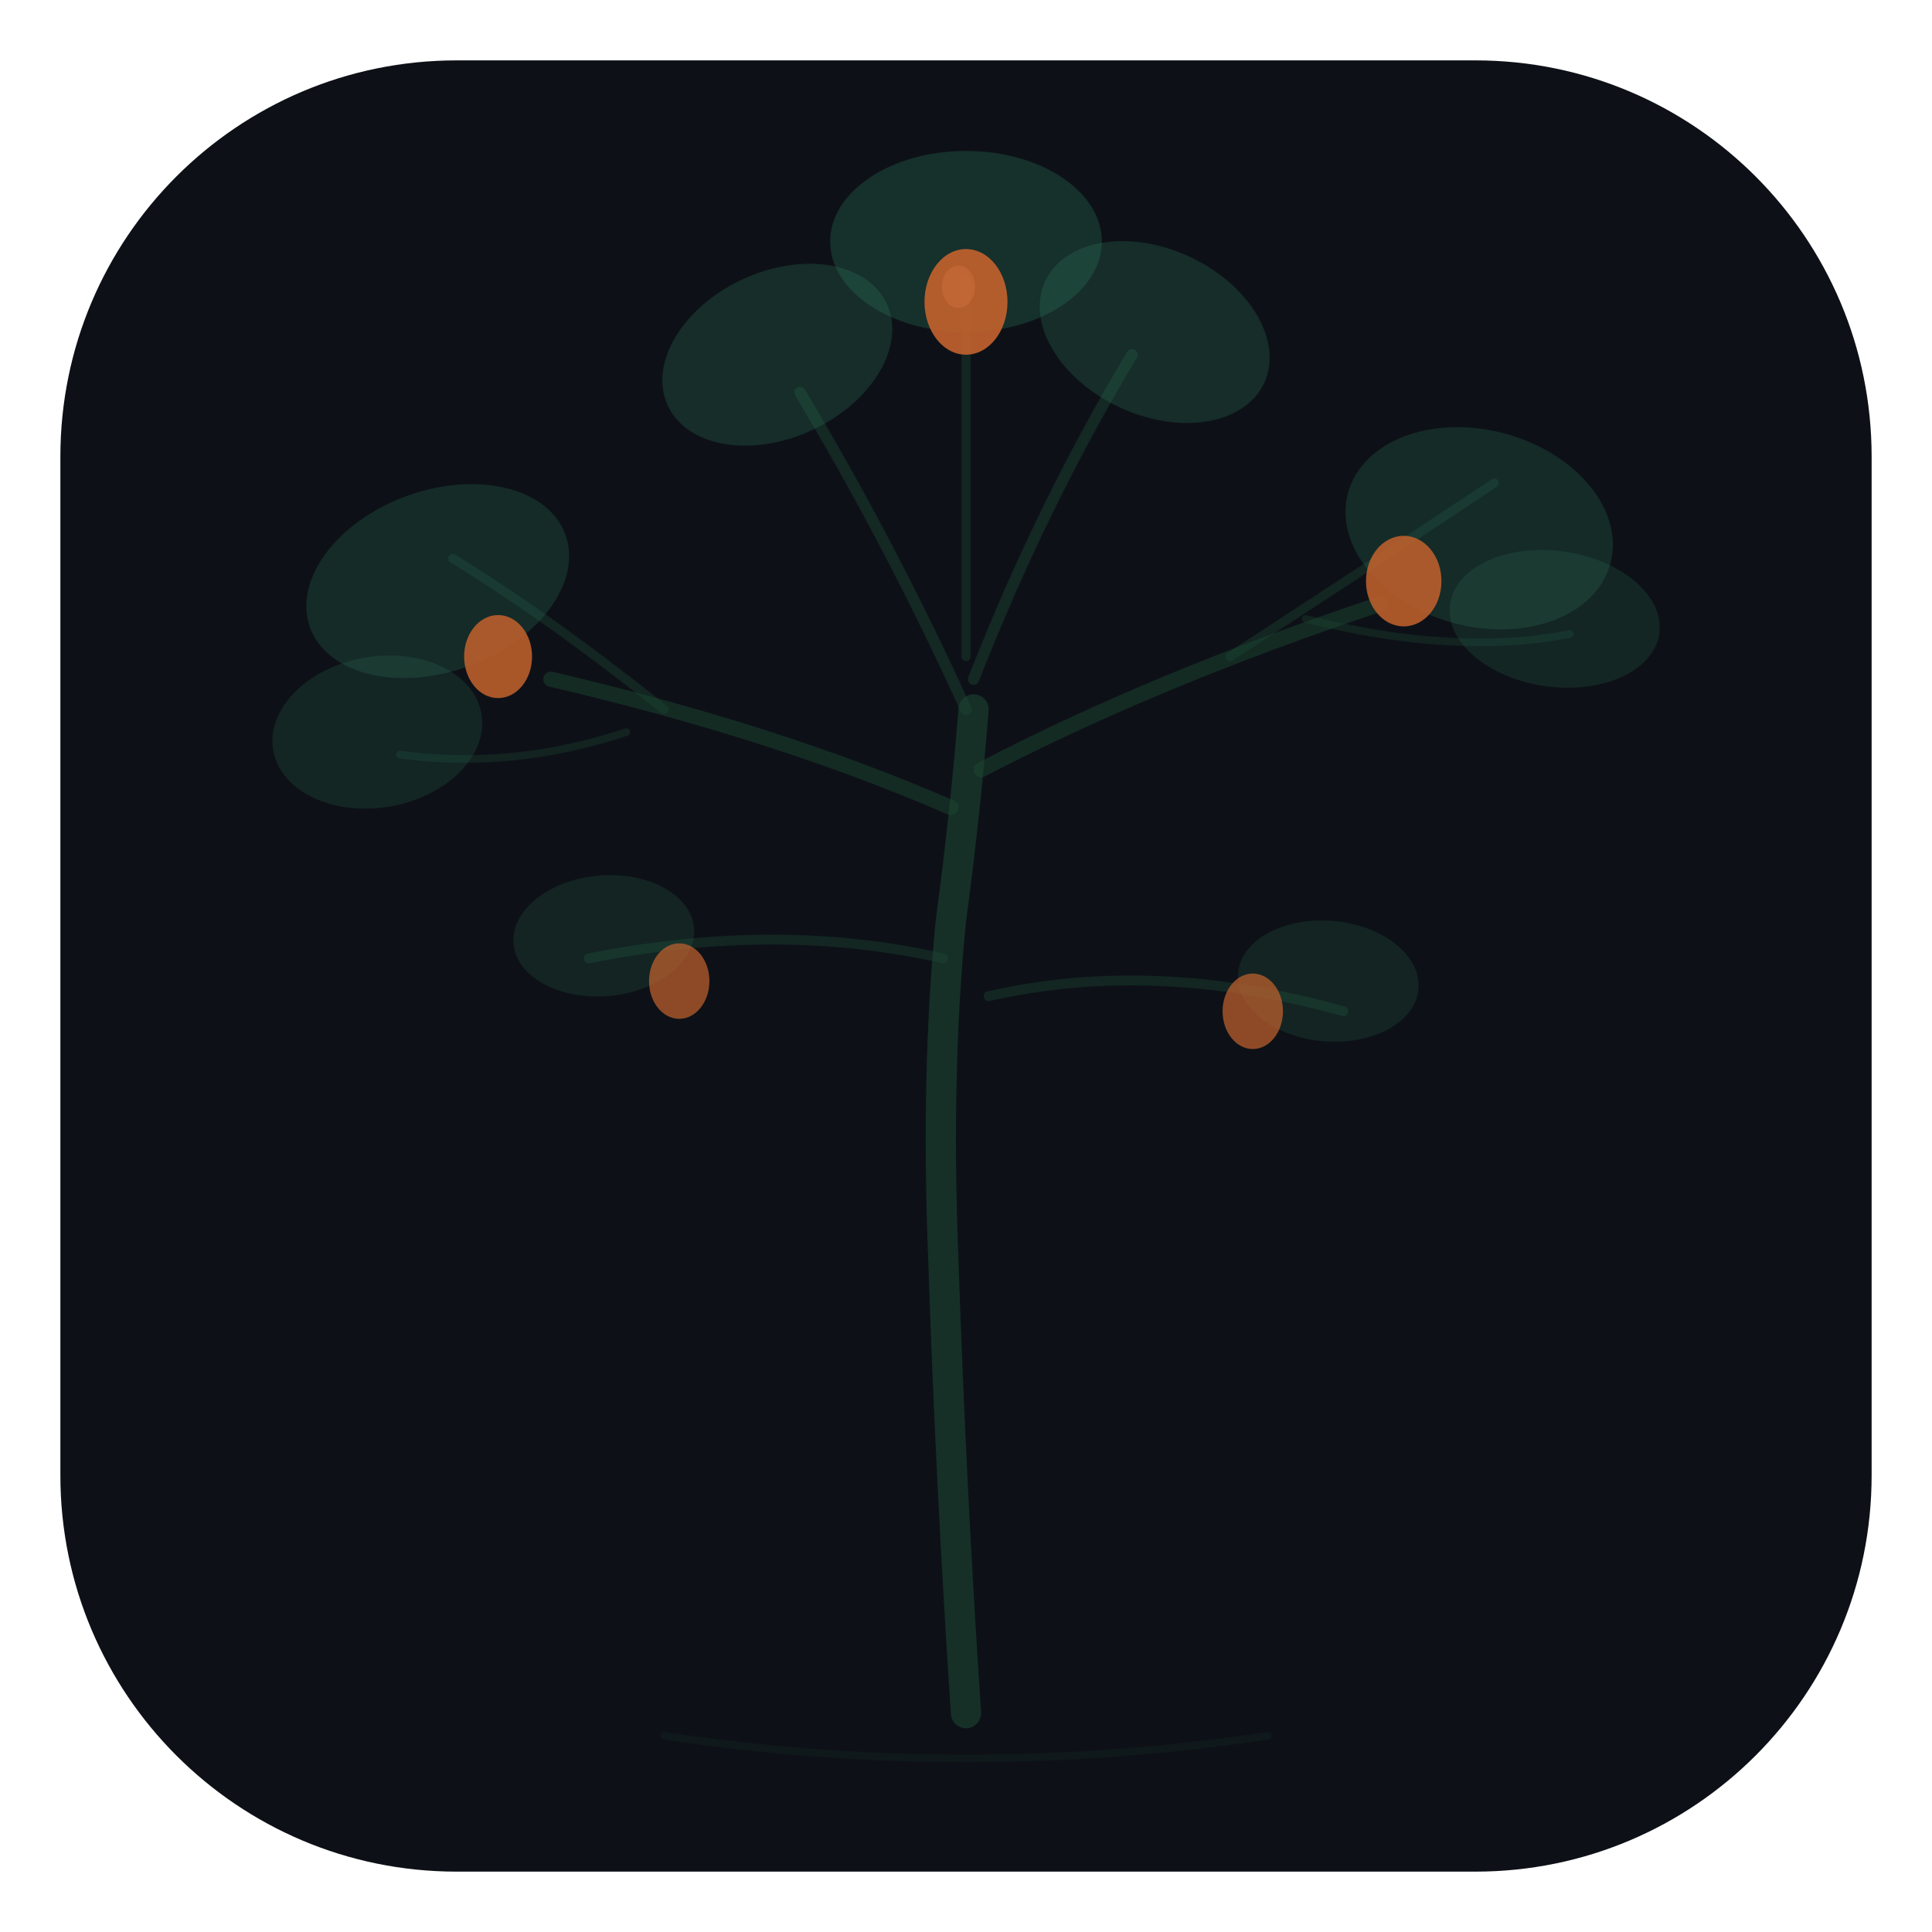
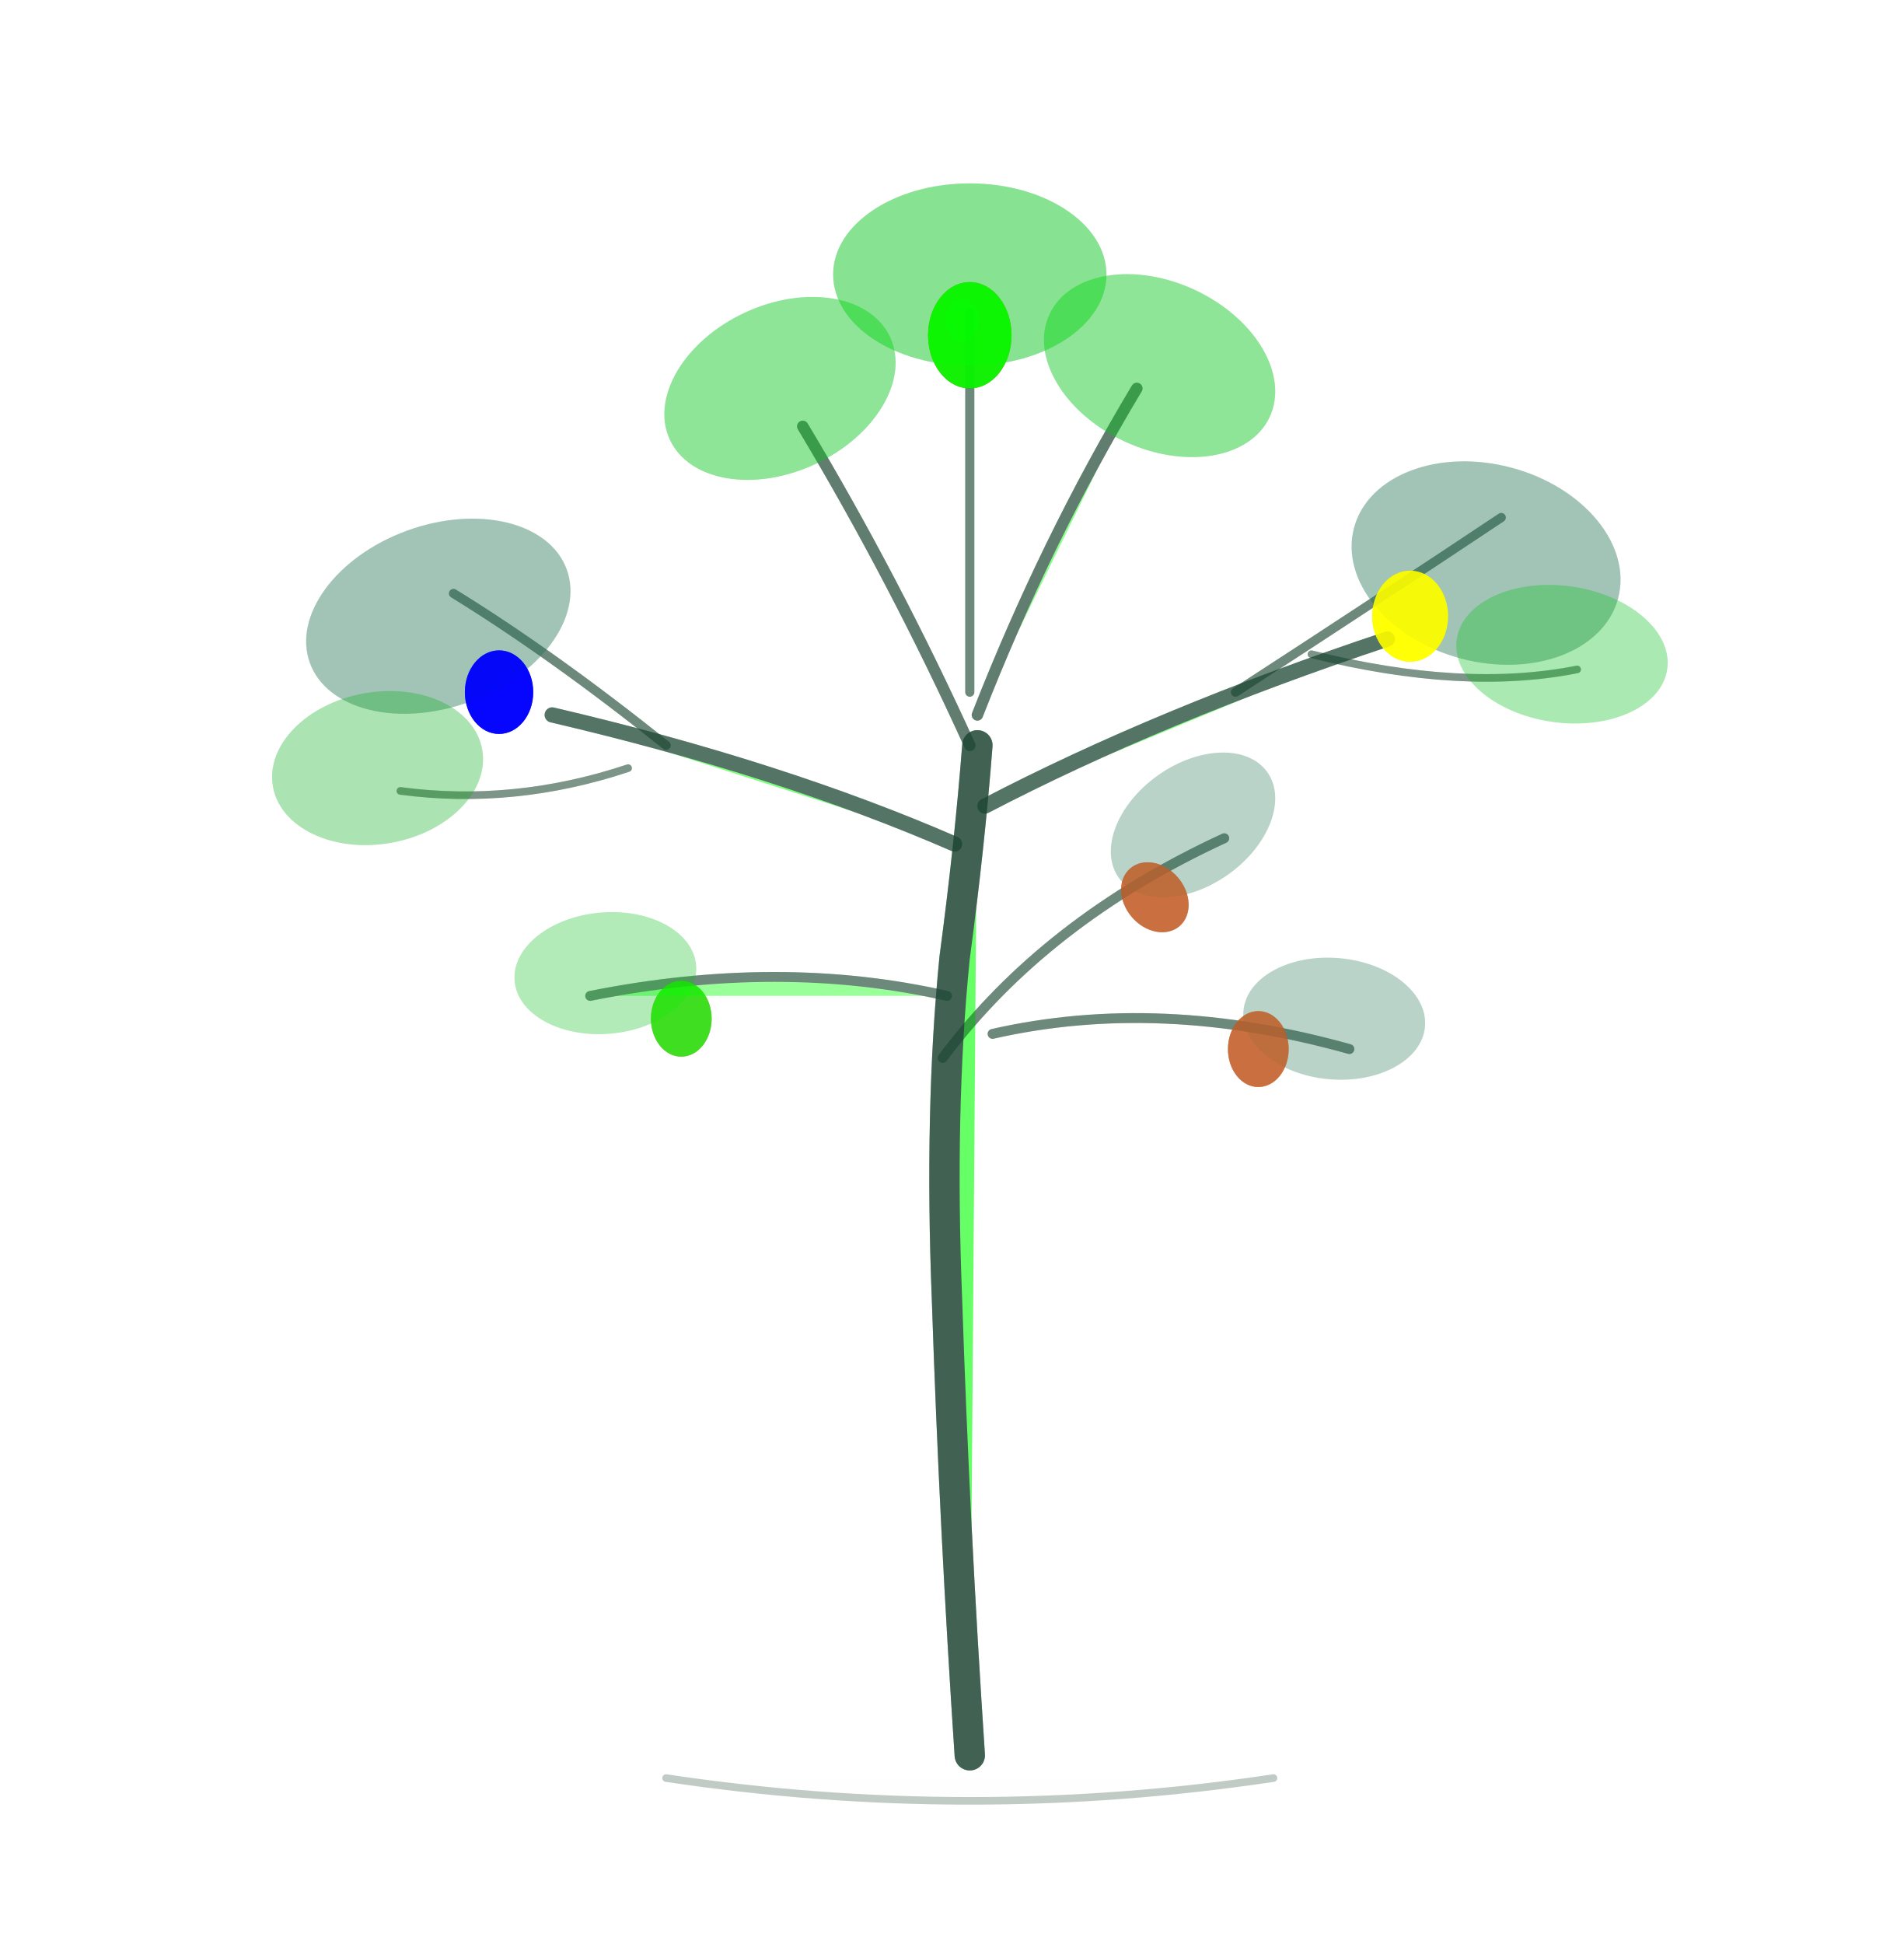
- <svg xmlns="http://www.w3.org/2000/svg" viewBox="0 0 1024 1024" fill="none">
-   <rect x="32" y="32" width="960" height="960" rx="210" ry="210" fill="#0d1117" />
-   <g transform="translate(-48 -72) scale(4.0)">
-     <path d="M140 245 Q138 215, 137 185 Q136 160, 138 140 Q140 125, 141 112" fill="none" stroke="#1c4532" stroke-width="4" stroke-linecap="round" opacity="0.6" />
-     <path d="M100 248 Q140 254, 180 248" fill="none" stroke="#1c4532" stroke-width="1" opacity="0.15" stroke-linecap="round" />
-     <g>
-       <path d="M138 125 Q115 115, 85 108" fill="none" stroke="#1c4532" stroke-width="2" stroke-linecap="round" opacity="0.5" />
-       <path d="M100 112 Q85 100, 72 92" fill="none" stroke="#1c4532" stroke-width="1.2" stroke-linecap="round" opacity="0.4" />
-       <path d="M95 115 Q80 120, 65 118" fill="none" stroke="#1c4532" stroke-width="1" stroke-linecap="round" opacity="0.35" />
-       <ellipse cx="70" cy="95" rx="18" ry="12" fill="#2d785a" opacity="0.25" transform="rotate(-20 70 95)" />
-       <ellipse cx="62" cy="115" rx="14" ry="10" fill="#2d785a" opacity="0.2" transform="rotate(-10 62 115)" />
-       <ellipse cx="78" cy="105" rx="4.5" ry="5.5" fill="#c4622d" opacity="0.85" />
-     </g>
-     <g>
-       <path d="M142 120 Q165 108, 195 98" fill="none" stroke="#1c4532" stroke-width="2" stroke-linecap="round" opacity="0.5" />
-       <path d="M175 105 Q195 92, 210 82" fill="none" stroke="#1c4532" stroke-width="1.2" stroke-linecap="round" opacity="0.4" />
-       <path d="M185 100 Q205 105, 220 102" fill="none" stroke="#1c4532" stroke-width="1" stroke-linecap="round" opacity="0.35" />
-       <ellipse cx="208" cy="88" rx="18" ry="13" fill="#2d785a" opacity="0.25" transform="rotate(15 208 88)" />
-       <ellipse cx="218" cy="100" rx="14" ry="9" fill="#2d785a" opacity="0.2" transform="rotate(8 218 100)" />
-       <ellipse cx="198" cy="95" rx="5" ry="6" fill="#c4622d" opacity="0.85" />
-     </g>
-     <g>
-       <path d="M140 112 Q130 90, 118 70" fill="none" stroke="#1c4532" stroke-width="1.5" stroke-linecap="round" opacity="0.45" />
-       <path d="M141 108 Q150 85, 162 65" fill="none" stroke="#1c4532" stroke-width="1.5" stroke-linecap="round" opacity="0.45" />
-       <path d="M140 105 Q140 80, 140 55" fill="none" stroke="#1c4532" stroke-width="1.2" stroke-linecap="round" opacity="0.4" />
-       <ellipse cx="115" cy="65" rx="16" ry="11" fill="#2d785a" opacity="0.28" transform="rotate(-25 115 65)" />
-       <ellipse cx="165" cy="62" rx="16" ry="11" fill="#2d785a" opacity="0.28" transform="rotate(25 165 62)" />
-       <ellipse cx="140" cy="50" rx="18" ry="12" fill="#2d785a" opacity="0.3" />
-       <ellipse cx="140" cy="58" rx="5.5" ry="7" fill="#c4622d" opacity="0.9" />
-       <ellipse cx="139" cy="56" rx="2.2" ry="2.8" fill="#d4733e" opacity="0.4" />
-     </g>
-     <g>
-       <path d="M137 145 Q115 140, 90 145" fill="none" stroke="#1c4532" stroke-width="1.3" stroke-linecap="round" opacity="0.4" />
-       <ellipse cx="92" cy="142" rx="12" ry="8" fill="#2d785a" opacity="0.18" transform="rotate(-5 92 142)" />
-       <ellipse cx="102" cy="148" rx="4" ry="5" fill="#c4622d" opacity="0.7" />
-     </g>
-     <g>
-       <path d="M143 150 Q165 145, 190 152" fill="none" stroke="#1c4532" stroke-width="1.3" stroke-linecap="round" opacity="0.4" />
-       <ellipse cx="188" cy="148" rx="12" ry="8" fill="#2d785a" opacity="0.18" transform="rotate(5 188 148)" />
-       <ellipse cx="178" cy="152" rx="4" ry="5" fill="#c4622d" opacity="0.7" />
+ <svg xmlns="http://www.w3.org/2000/svg" width="64.413mm" height="65.758mm" viewBox="0 0 64.413 65.758" version="1.1" id="svg5" xml:space="preserve">
+   <defs id="defs2" />
+   <g id="layer1" transform="translate(80.28403,-261.7607)">
+     <g id="g7619">
+       <rect x="-80.284" y="261.761" width="64.413" height="65.758" rx="14.09" ry="14.385" fill="#0d1117" id="rect182-2" style="opacity:0.904;mix-blend-mode:color-dodge;fill:#000000;fill-opacity:1;stroke-width:0.068" />
+       <path d="m -47.474,321.135 q -0.514,-7.706 -0.771,-15.412 -0.257,-6.422 0.257,-11.559 0.514,-3.853 0.771,-7.192" fill="none" stroke="#1c4532" stroke-width="1.027" stroke-linecap="round" opacity="0.6" id="path184-1" />
+       <path d="m -57.749,321.906 q 10.275,1.541 20.549,0" fill="none" stroke="#1c4532" stroke-width="0.257" opacity="0.15" stroke-linecap="round" id="path186-9" />
+       <path d="m -47.988,290.311 q -5.908,-2.569 -13.614,-4.367" fill="none" stroke="#1c4532" stroke-width="0.514" stroke-linecap="round" opacity="0.5" id="path188-2" />
+       <path d="m -57.749,286.972 q -3.853,-3.082 -7.192,-5.137" fill="none" stroke="#1c4532" stroke-width="0.308" stroke-linecap="round" opacity="0.4" id="path190-4" />
+       <path d="m -59.033,287.743 q -3.853,1.284 -7.706,0.771" fill="none" stroke="#1c4532" stroke-width="0.257" stroke-linecap="round" opacity="0.35" id="path192-5" />
+       <ellipse cx="-158.164" cy="243.175" rx="4.624" ry="3.082" fill="#2d785a" opacity="0.25" transform="rotate(-20)" id="ellipse194-8" style="stroke-width:0.257" />
+       <ellipse cx="-116.45" cy="271.648" rx="3.596" ry="2.569" fill="#2d785a" opacity="0.2" transform="rotate(-10)" id="ellipse196-6" style="stroke-width:0.257" />
+       <ellipse cx="-63.4" cy="285.174" rx="1.156" ry="1.413" fill="#c4622d" opacity="0.85" id="ellipse198-2" style="fill:#0000ff;stroke-width:0.257" />
+       <path d="m -46.96,289.027 q 5.908,-3.082 13.614,-5.651" fill="none" stroke="#1c4532" stroke-width="0.514" stroke-linecap="round" opacity="0.5" id="path202-5" />
+       <path d="m -38.484,285.174 q 5.137,-3.339 8.99,-5.908" fill="none" stroke="#1c4532" stroke-width="0.308" stroke-linecap="round" opacity="0.4" id="path204-1" />
+       <path d="m -35.915,283.89 q 5.137,1.284 8.99,0.514" fill="none" stroke="#1c4532" stroke-width="0.257" stroke-linecap="round" opacity="0.35" id="path206-3" />
+       <ellipse cx="43.694" cy="279.005" rx="4.624" ry="3.339" fill="#2d785a" opacity="0.25" transform="rotate(15)" id="ellipse208-9" style="stroke-width:0.257" />
+       <ellipse cx="12.339" cy="284.946" rx="3.596" ry="2.312" fill="#2d785a" opacity="0.2" transform="rotate(8)" id="ellipse210-7" style="stroke-width:0.257" />
+       <ellipse cx="-32.576" cy="282.605" rx="1.284" ry="1.541" fill="#c4622d" opacity="0.85" id="ellipse212-37" style="fill:#ffff00;stroke-width:0.257" />
+       <g id="g232-5" transform="matrix(0.2568668,0,0,0.2568668,-83.4352,258.203)" style="fill:none">
+         <path d="M 140,112 Q 130,90 118,70" fill="none" stroke="#1c4532" stroke-width="1.5" stroke-linecap="round" opacity="0.45" id="path216-0" />
+         <path d="m 141,108 q 9,-23 21,-43" fill="none" stroke="#1c4532" stroke-width="1.5" stroke-linecap="round" opacity="0.45" id="path218-2" />
+         <path d="m 140,105 q 0,-25 0,-50" fill="none" stroke="#1c4532" stroke-width="1.2" stroke-linecap="round" opacity="0.4" id="path220-1" />
+         <ellipse cx="115" cy="65" rx="16" ry="11" fill="#2d785a" opacity="0.28" transform="rotate(-25,115,65)" id="ellipse222-8" />
+         <ellipse cx="165" cy="62" rx="16" ry="11" fill="#2d785a" opacity="0.28" transform="rotate(25,165,62)" id="ellipse224-7" />
+         <ellipse cx="140" cy="50" rx="18" ry="12" fill="#2d785a" opacity="0.3" id="ellipse226-1" />
+         <ellipse cx="140" cy="58" rx="5.5" ry="7" fill="#c4622d" opacity="0.9" id="ellipse228-5" />
+         <ellipse cx="139" cy="56" rx="2.2" ry="2.8" fill="#d4733e" opacity="0.4" id="ellipse230-5" />
+       </g>
+       <g id="g240-85" transform="matrix(0.2568668,0,0,0.2568668,-83.4352,258.203)" style="fill:none">
+         <path d="m 137,145 q -22,-5 -47,0" fill="none" stroke="#1c4532" stroke-width="1.3" stroke-linecap="round" opacity="0.4" id="path234-6" />
+         <ellipse cx="92" cy="142" rx="12" ry="8" fill="#2d785a" opacity="0.18" transform="rotate(-5,92,142)" id="ellipse236-7" />
+         <ellipse cx="102" cy="148" rx="4" ry="5" fill="#c4622d" opacity="0.7" id="ellipse238-9" />
+       </g>
+       <g id="g248-41" transform="matrix(0.2568668,0,0,0.2568668,-83.4352,258.203)" style="fill:none">
+         <path d="m 143,150 q 22,-5 47,2" fill="none" stroke="#1c4532" stroke-width="1.3" stroke-linecap="round" opacity="0.4" id="path242-61" />
+         <ellipse cx="188" cy="148" rx="12" ry="8" fill="#2d785a" opacity="0.18" transform="rotate(5,188,148)" id="ellipse244-2" />
+         <ellipse cx="178" cy="152" rx="4" ry="5" fill="#c4622d" opacity="0.7" id="ellipse246-0" />
+       </g>
+       <g id="g248-7-4" transform="matrix(0.1956444,-0.1664446,0.1664446,0.1956444,-101.3364,292.0014)" style="fill:none">
+         <path d="m 143,150 q 22,-5 47,2" fill="none" stroke="#1c4532" stroke-width="1.3" stroke-linecap="round" opacity="0.4" id="path242-9-4" />
+         <ellipse cx="188" cy="148" rx="12" ry="8" fill="#2d785a" opacity="0.18" transform="rotate(5,188,148)" id="ellipse244-3-5" />
+         <ellipse cx="178" cy="152" rx="4" ry="5" fill="#c4622d" opacity="0.7" id="ellipse246-8-9" />
+       </g>
+       <path d="m -47.474,321.135 q -0.514,-7.706 -0.771,-15.412 -0.257,-6.422 0.257,-11.559 0.514,-3.853 0.771,-7.192" fill="none" stroke="#1c4532" stroke-width="1.027" stroke-linecap="round" opacity="0.6" id="path184-5-7" style="fill:#00ff00" />
+       <path d="m -57.749,321.906 q 10.275,1.541 20.549,0" fill="none" stroke="#1c4532" stroke-width="0.257" opacity="0.15" stroke-linecap="round" id="path186-7-5" style="fill:#f9f9f9" />
+       <path d="m -47.988,290.311 q -5.908,-2.569 -13.614,-4.367" fill="none" stroke="#1c4532" stroke-width="0.514" stroke-linecap="round" opacity="0.5" id="path188-6-3" style="fill:#00ff00;fill-opacity:1" />
+       <path d="m -57.749,286.972 q -3.853,-3.082 -7.192,-5.137" fill="none" stroke="#1c4532" stroke-width="0.308" stroke-linecap="round" opacity="0.4" id="path190-2-9" style="fill:#00ff00" />
+       <path d="m -59.033,287.743 q -3.853,1.284 -7.706,0.771" fill="none" stroke="#1c4532" stroke-width="0.257" stroke-linecap="round" opacity="0.35" id="path192-7-0" />
+       <ellipse cx="-158.164" cy="243.175" rx="4.624" ry="3.082" fill="#2d785a" opacity="0.25" transform="rotate(-20)" id="ellipse194-0-5" style="stroke-width:0.257" />
+       <ellipse cx="-116.45" cy="271.648" rx="3.596" ry="2.569" fill="#2d785a" opacity="0.2" transform="rotate(-10)" id="ellipse196-3-5" style="fill:#0ae000;fill-opacity:1;stroke-width:0.257" />
+       <ellipse cx="-63.4" cy="285.174" rx="1.156" ry="1.413" fill="#c4622d" opacity="0.85" id="ellipse198-9-6" style="fill:#0000ff;stroke-width:0.257" />
+       <path d="m -46.96,289.027 q 5.908,-3.082 13.614,-5.651" fill="none" stroke="#1c4532" stroke-width="0.514" stroke-linecap="round" opacity="0.5" id="path202-9-3" style="fill:#00ff00" />
+       <path d="m -38.483,285.174 q 5.137,-3.339 8.99,-5.908" fill="none" stroke="#1c4532" stroke-width="0.308" stroke-linecap="round" opacity="0.4" id="path204-9-2" />
+       <path d="m -35.915,283.89 q 5.137,1.284 8.99,0.514" fill="none" stroke="#1c4532" stroke-width="0.257" stroke-linecap="round" opacity="0.35" id="path206-1-6" />
+       <ellipse cx="43.694" cy="279.005" rx="4.624" ry="3.339" fill="#2d785a" opacity="0.25" transform="rotate(15)" id="ellipse208-7-8" style="stroke-width:0.257" />
+       <ellipse cx="12.339" cy="284.946" rx="3.596" ry="2.312" fill="#2d785a" opacity="0.2" transform="rotate(8)" id="ellipse210-2-9" style="fill:#00ff00;stroke-width:0.257" />
+       <ellipse cx="-32.576" cy="282.605" rx="1.284" ry="1.541" fill="#c4622d" opacity="0.85" id="ellipse212-3-1" style="fill:#ffff00;stroke-width:0.257" />
+       <g id="g232-6-4" transform="matrix(0.2568668,0,0,0.2568668,-83.4352,258.203)" style="fill:#00ff00">
+         <path d="M 140,112 Q 130,90 118,70" fill="none" stroke="#1c4532" stroke-width="1.5" stroke-linecap="round" opacity="0.45" id="path216-5-8" style="fill:#00ff00" />
+         <path d="m 141,108 q 9,-23 21,-43" fill="none" stroke="#1c4532" stroke-width="1.5" stroke-linecap="round" opacity="0.45" id="path218-5-8" style="fill:#00ff00" />
+         <path d="m 140,105 q 0,-25 0,-50" fill="none" stroke="#1c4532" stroke-width="1.2" stroke-linecap="round" opacity="0.4" id="path220-8-7" style="fill:#00ff00" />
+         <ellipse cx="115" cy="65" rx="16" ry="11" fill="#2d785a" opacity="0.28" transform="rotate(-25,115,65)" id="ellipse222-1-1" style="fill:#00ff00" />
+         <ellipse cx="165" cy="62" rx="16" ry="11" fill="#2d785a" opacity="0.28" transform="rotate(25,165,62)" id="ellipse224-4-9" style="fill:#00ff00" />
+         <ellipse cx="140" cy="50" rx="18" ry="12" fill="#2d785a" opacity="0.3" id="ellipse226-7-3" style="fill:#00ff00" />
+         <ellipse cx="140" cy="58" rx="5.5" ry="7" fill="#c4622d" opacity="0.9" id="ellipse228-1-1" style="fill:#00ff00" />
+         <ellipse cx="139" cy="56" rx="2.2" ry="2.8" fill="#d4733e" opacity="0.4" id="ellipse230-3-1" style="fill:#00ff00" />
+       </g>
+       <g id="g240-8-4" transform="matrix(0.2568668,0,0,0.2568668,-83.4352,258.203)" style="fill:#00ff00">
+         <path d="m 137,145 q -22,-5 -47,0" fill="none" stroke="#1c4532" stroke-width="1.3" stroke-linecap="round" opacity="0.4" id="path234-4-9" style="fill:#00ff00" />
+         <ellipse cx="92" cy="142" rx="12" ry="8" fill="#2d785a" opacity="0.18" transform="rotate(-5,92,142)" id="ellipse236-8-5" style="fill:#00ff00" />
+         <ellipse cx="102" cy="148" rx="4" ry="5" fill="#c4622d" opacity="0.7" id="ellipse238-0-9" style="fill:#00ff00" />
+       </g>
+       <g id="g248-4-0" transform="matrix(0.2568668,0,0,0.2568668,-83.4352,258.203)" style="fill:none">
+         <path d="m 143,150 q 22,-5 47,2" fill="none" stroke="#1c4532" stroke-width="1.3" stroke-linecap="round" opacity="0.4" id="path242-6-9" />
+         <ellipse cx="188" cy="148" rx="12" ry="8" fill="#2d785a" opacity="0.18" transform="rotate(5,188,148)" id="ellipse244-0-3" />
+         <ellipse cx="178" cy="152" rx="4" ry="5" fill="#c4622d" opacity="0.7" id="ellipse246-3-4" />
+       </g>
+       <g id="g248-7-2-0" transform="matrix(0.1956444,-0.1664446,0.1664446,0.1956444,-101.3364,292.0014)" style="fill:none">
+         <path d="m 143,150 q 22,-5 47,2" fill="none" stroke="#1c4532" stroke-width="1.3" stroke-linecap="round" opacity="0.4" id="path242-9-6-7" />
+         <ellipse cx="188" cy="148" rx="12" ry="8" fill="#2d785a" opacity="0.18" transform="rotate(5,188,148)" id="ellipse244-3-9-5" />
+         <ellipse cx="178" cy="152" rx="4" ry="5" fill="#c4622d" opacity="0.7" id="ellipse246-8-4-7" />
+       </g>
    </g>
  </g>
</svg>
